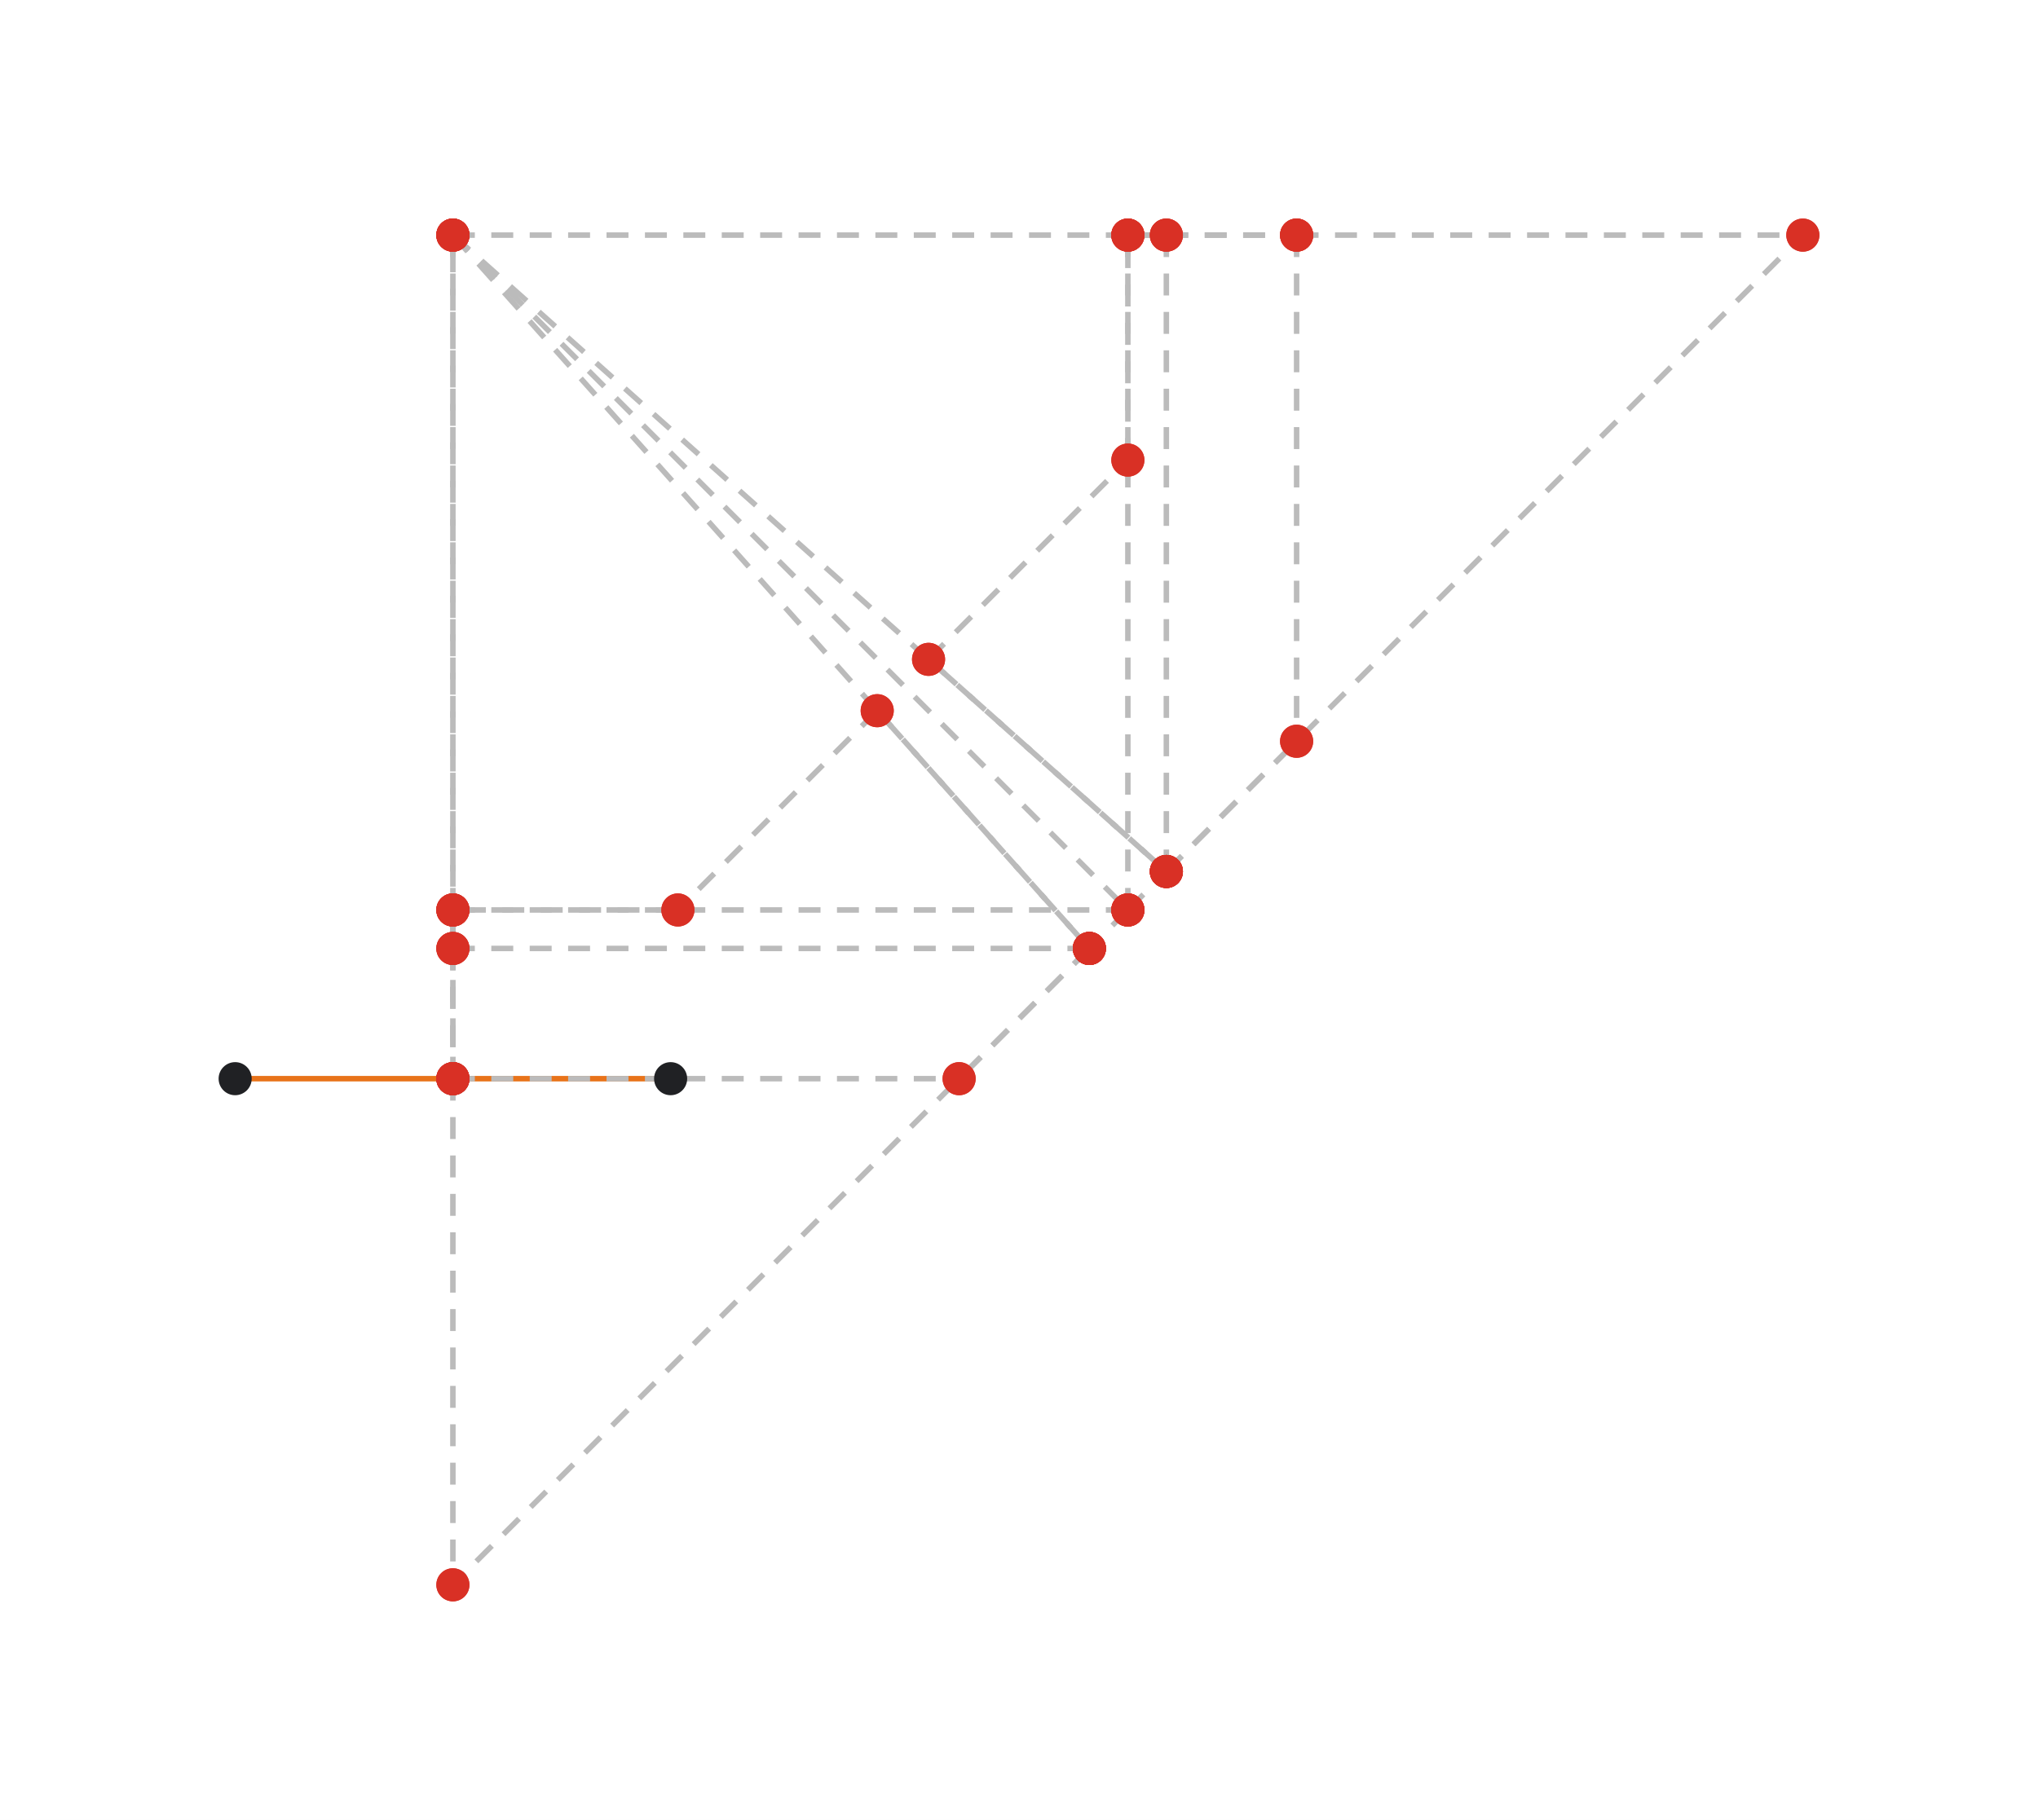
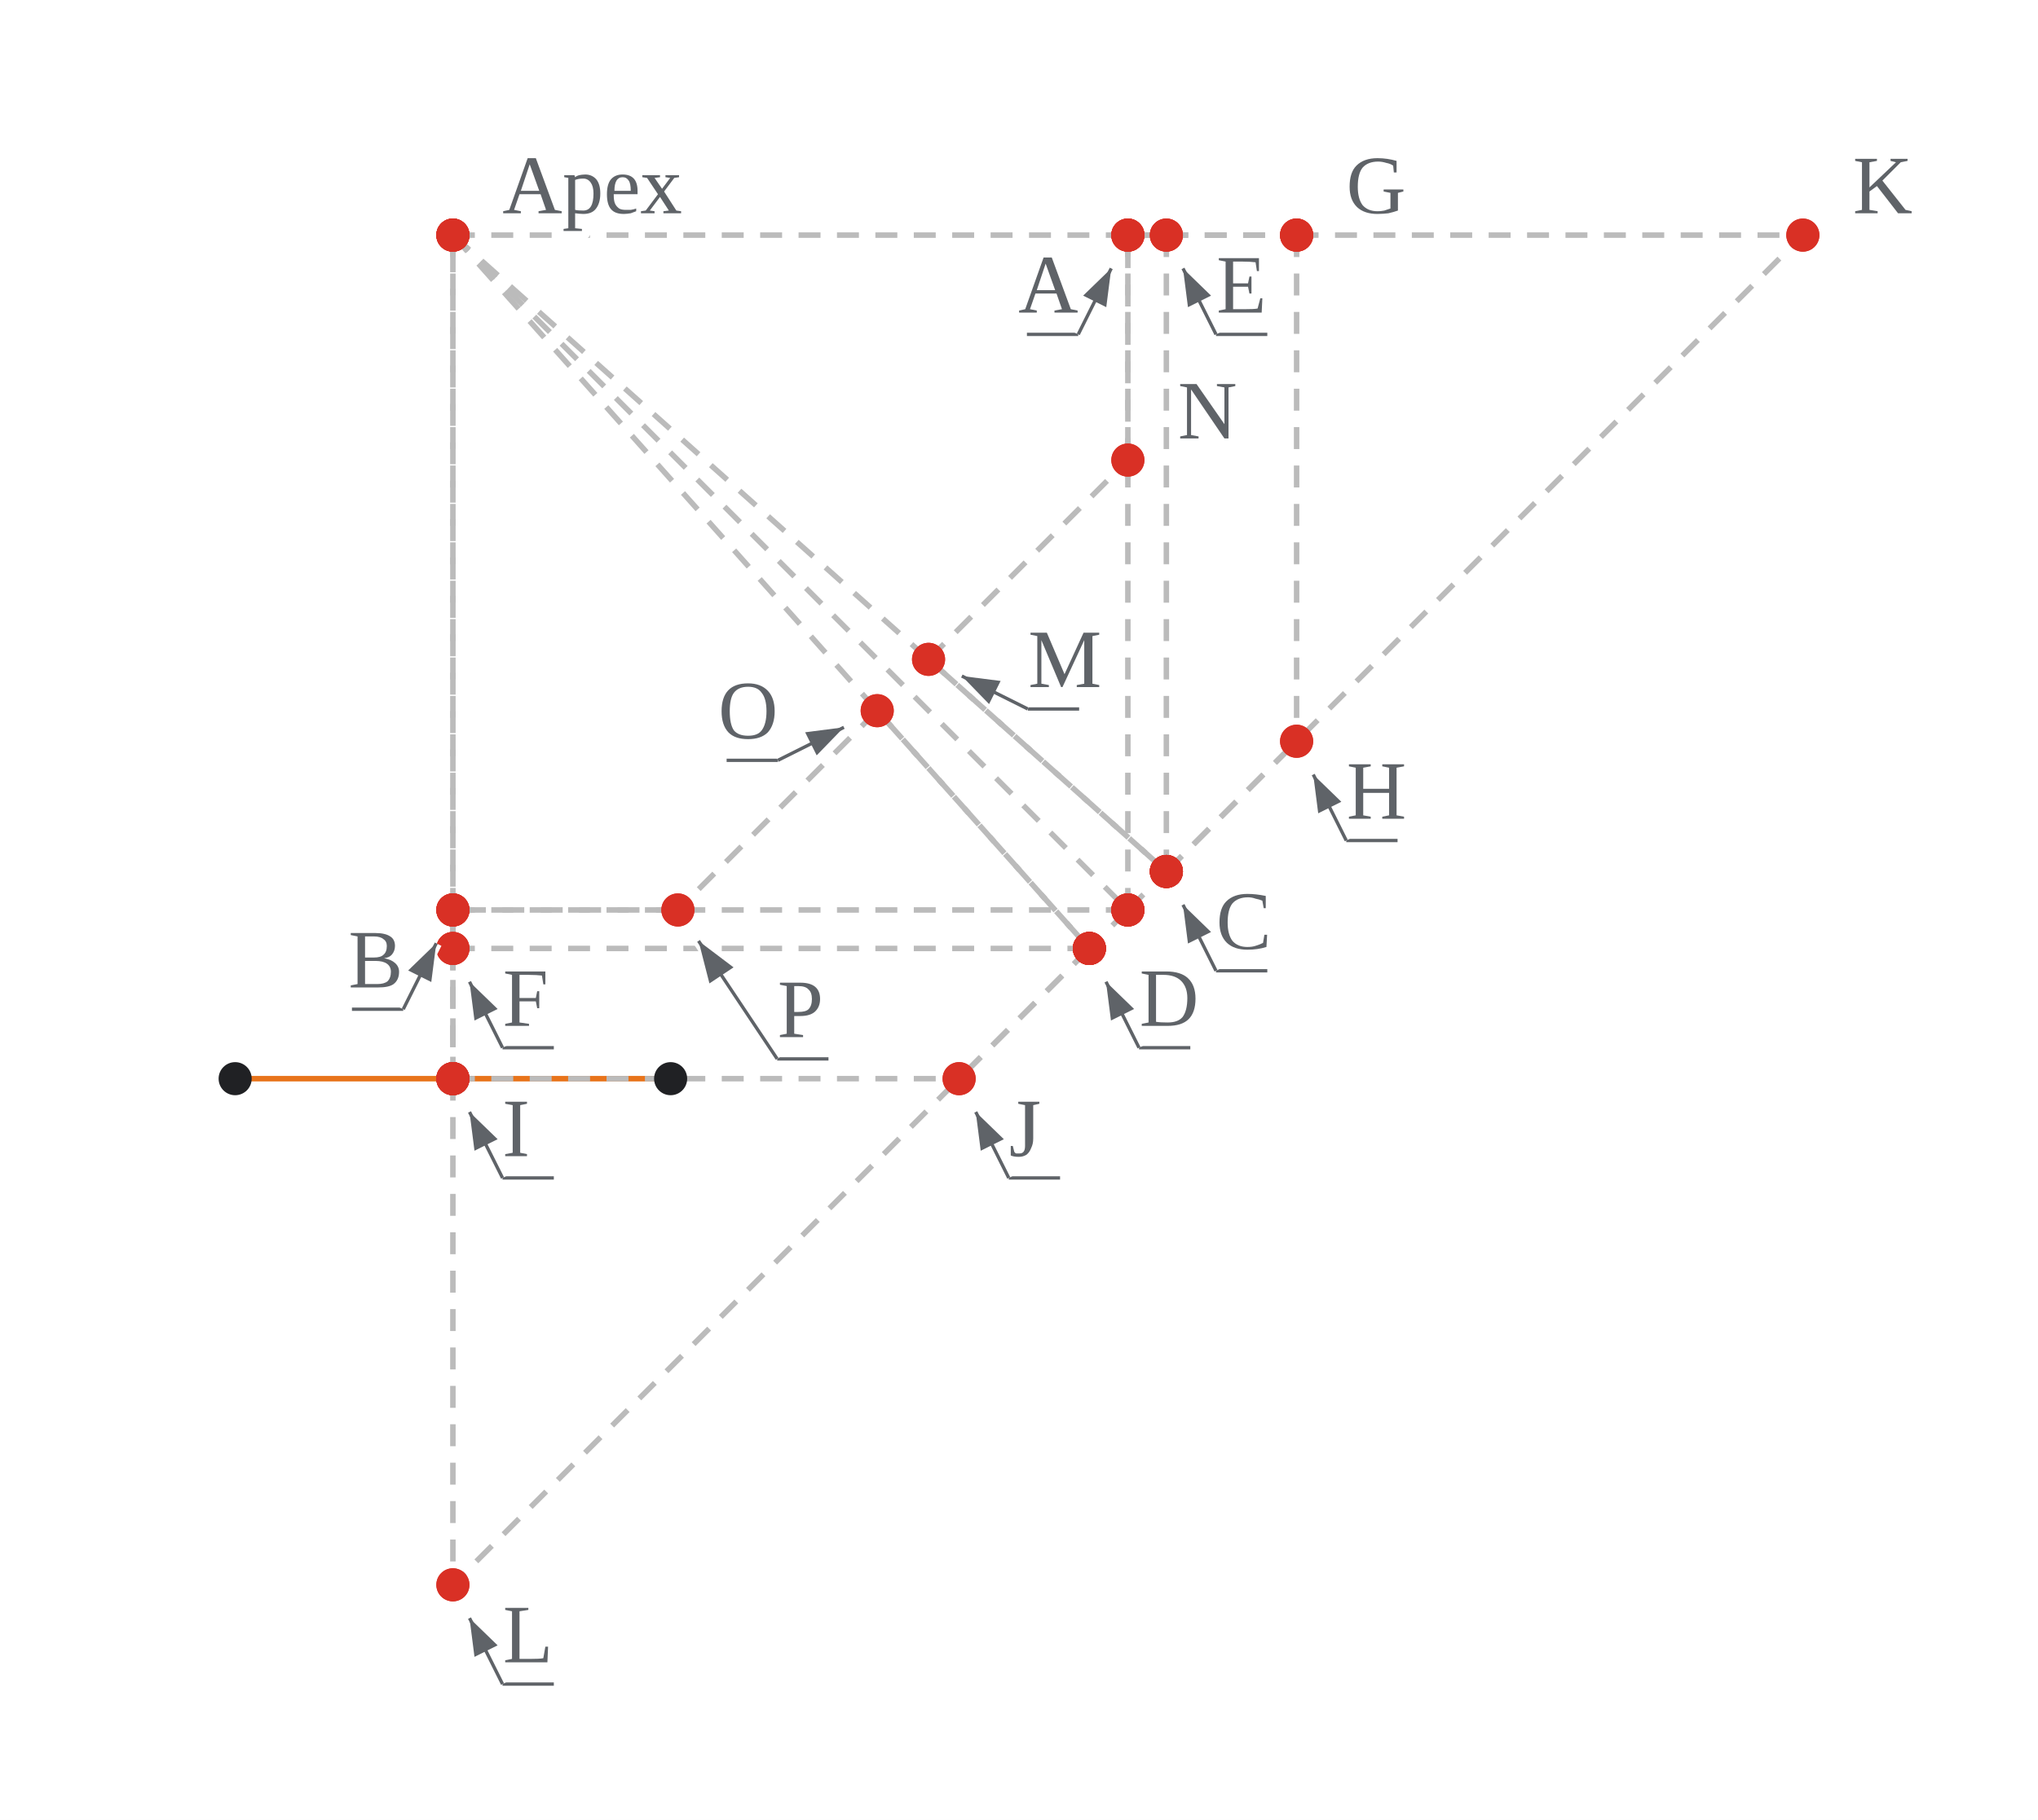
<svg xmlns="http://www.w3.org/2000/svg" width="900" height="803.846" viewBox="0 0 46.8 41.8">
  <rect width="100%" height="100%" fill="white" />
  <line x1="5.4" y1="24.775" x2="15.4" y2="24.775" stroke="#e8731a" stroke-width="0.126" />
  <line x1="10.4" y1="24.775" x2="10.4" y2="5.4" stroke="#bbbbbb" stroke-width="0.126" stroke-dasharray="0.504,0.378" />
  <line x1="10.4" y1="5.4" x2="10.4" y2="20.9" stroke="#bbbbbb" stroke-width="0.126" stroke-dasharray="0.504,0.378" />
  <line x1="10.4" y1="5.4" x2="25.9" y2="5.4" stroke="#bbbbbb" stroke-width="0.126" stroke-dasharray="0.504,0.378" />
  <line x1="25.9" y1="5.4" x2="25.9" y2="20.9" stroke="#bbbbbb" stroke-width="0.126" stroke-dasharray="0.504,0.378" />
  <line x1="10.4" y1="20.9" x2="25.9" y2="20.9" stroke="#bbbbbb" stroke-width="0.126" stroke-dasharray="0.504,0.378" />
  <line x1="10.4" y1="5.4" x2="25.9" y2="20.9" stroke="#bbbbbb" stroke-width="0.126" stroke-dasharray="0.504,0.378" />
  <line x1="25.9" y1="20.9" x2="26.784" y2="20.016" stroke="#bbbbbb" stroke-width="0.126" stroke-dasharray="0.504,0.378" />
+   <line x1="10.4" y1="5.4" x2="26.784" y2="20.016" stroke="#bbbbbb" stroke-width="0.126" stroke-dasharray="0.504,0.378" />
  <line x1="25.9" y1="20.9" x2="25.016" y2="21.784" stroke="#bbbbbb" stroke-width="0.126" stroke-dasharray="0.504,0.378" />
-   <line x1="10.4" y1="5.4" x2="26.784" y2="20.016" stroke="#bbbbbb" stroke-width="0.126" stroke-dasharray="0.504,0.378" />
  <line x1="10.4" y1="5.4" x2="25.016" y2="21.784" stroke="#bbbbbb" stroke-width="0.126" stroke-dasharray="0.504,0.378" />
  <line x1="25.9" y1="5.4" x2="26.784" y2="5.4" stroke="#bbbbbb" stroke-width="0.126" stroke-dasharray="0.504,0.378" />
  <line x1="26.784" y1="20.016" x2="26.784" y2="5.4" stroke="#bbbbbb" stroke-width="0.126" stroke-dasharray="0.504,0.378" />
-   <line x1="10.4" y1="20.9" x2="10.4" y2="21.784" stroke="#bbbbbb" stroke-width="0.126" stroke-dasharray="0.504,0.378" />
-   <line x1="25.016" y1="21.784" x2="10.4" y2="21.784" stroke="#bbbbbb" stroke-width="0.126" stroke-dasharray="0.504,0.378" />
  <line x1="26.784" y1="5.4" x2="29.775" y2="5.4" stroke="#bbbbbb" stroke-width="0.126" stroke-dasharray="0.504,0.378" />
  <line x1="26.784" y1="20.016" x2="29.775" y2="17.025" stroke="#bbbbbb" stroke-width="0.126" stroke-dasharray="0.504,0.378" />
  <line x1="29.775" y1="5.4" x2="29.775" y2="17.025" stroke="#bbbbbb" stroke-width="0.126" stroke-dasharray="0.504,0.378" />
+   <line x1="10.4" y1="20.9" x2="10.4" y2="21.784" stroke="#bbbbbb" stroke-width="0.126" stroke-dasharray="0.504,0.378" />
+   <line x1="25.016" y1="21.784" x2="10.4" y2="21.784" stroke="#bbbbbb" stroke-width="0.126" stroke-dasharray="0.504,0.378" />
  <line x1="10.4" y1="21.784" x2="10.4" y2="24.775" stroke="#bbbbbb" stroke-width="0.126" stroke-dasharray="0.504,0.378" />
  <line x1="25.016" y1="21.784" x2="22.025" y2="24.775" stroke="#bbbbbb" stroke-width="0.126" stroke-dasharray="0.504,0.378" />
  <line x1="10.4" y1="24.775" x2="22.025" y2="24.775" stroke="#bbbbbb" stroke-width="0.126" stroke-dasharray="0.504,0.378" />
  <line x1="29.775" y1="5.4" x2="41.4" y2="5.4" stroke="#bbbbbb" stroke-width="0.126" stroke-dasharray="0.504,0.378" />
+   <line x1="26.784" y1="20.016" x2="41.4" y2="5.4" stroke="#bbbbbb" stroke-width="0.126" stroke-dasharray="0.504,0.378" />
  <line x1="10.4" y1="24.775" x2="10.4" y2="36.4" stroke="#bbbbbb" stroke-width="0.126" stroke-dasharray="0.504,0.378" />
-   <line x1="26.784" y1="20.016" x2="41.4" y2="5.4" stroke="#bbbbbb" stroke-width="0.126" stroke-dasharray="0.504,0.378" />
  <line x1="25.016" y1="21.784" x2="10.4" y2="36.4" stroke="#bbbbbb" stroke-width="0.126" stroke-dasharray="0.504,0.378" />
  <line x1="21.323" y1="15.144" x2="25.9" y2="10.567" stroke="#bbbbbb" stroke-width="0.126" stroke-dasharray="0.504,0.378" />
+   <line x1="25.9" y1="10.567" x2="25.9" y2="5.4" stroke="#bbbbbb" stroke-width="0.126" stroke-dasharray="0.504,0.378" />
  <line x1="21.323" y1="15.144" x2="26.784" y2="20.016" stroke="#bbbbbb" stroke-width="0.126" stroke-dasharray="0.504,0.378" />
-   <line x1="25.9" y1="10.567" x2="25.9" y2="5.4" stroke="#bbbbbb" stroke-width="0.126" stroke-dasharray="0.504,0.378" />
  <line x1="25.9" y1="5.4" x2="29.775" y2="5.4" stroke="#bbbbbb" stroke-width="0.126" stroke-dasharray="0.504,0.378" />
  <line x1="20.144" y1="16.323" x2="15.567" y2="20.9" stroke="#bbbbbb" stroke-width="0.126" stroke-dasharray="0.504,0.378" />
+   <line x1="15.567" y1="20.9" x2="10.4" y2="20.9" stroke="#bbbbbb" stroke-width="0.126" stroke-dasharray="0.504,0.378" />
  <line x1="20.144" y1="16.323" x2="25.016" y2="21.784" stroke="#bbbbbb" stroke-width="0.126" stroke-dasharray="0.504,0.378" />
-   <line x1="15.567" y1="20.9" x2="10.4" y2="20.9" stroke="#bbbbbb" stroke-width="0.126" stroke-dasharray="0.504,0.378" />
  <line x1="10.4" y1="20.9" x2="10.4" y2="24.775" stroke="#bbbbbb" stroke-width="0.126" stroke-dasharray="0.504,0.378" />
  <circle cx="10.4" cy="24.775" r="0.38" fill="#202124" />
  <circle cx="5.4" cy="24.775" r="0.38" fill="#202124" />
  <circle cx="15.4" cy="24.775" r="0.38" fill="#202124" />
  <circle cx="10.4" cy="24.775" r="0.38" fill="#d93025" />
  <circle cx="10.4" cy="5.4" r="0.38" fill="#d93025" />
  <circle cx="10.4" cy="5.4" r="0.38" fill="#d93025" />
  <circle cx="10.4" cy="20.9" r="0.38" fill="#d93025" />
  <circle cx="10.4" cy="5.4" r="0.38" fill="#d93025" />
  <circle cx="25.9" cy="5.4" r="0.38" fill="#d93025" />
  <circle cx="25.9" cy="5.4" r="0.38" fill="#d93025" />
  <circle cx="25.9" cy="20.9" r="0.38" fill="#d93025" />
  <circle cx="10.4" cy="20.9" r="0.38" fill="#d93025" />
  <circle cx="25.9" cy="20.9" r="0.38" fill="#d93025" />
  <circle cx="10.4" cy="5.4" r="0.38" fill="#d93025" />
  <circle cx="25.9" cy="20.9" r="0.38" fill="#d93025" />
  <circle cx="25.9" cy="20.9" r="0.38" fill="#d93025" />
  <circle cx="26.784" cy="20.016" r="0.38" fill="#d93025" />
-   <circle cx="25.9" cy="20.9" r="0.38" fill="#d93025" />
-   <circle cx="25.016" cy="21.784" r="0.38" fill="#d93025" />
-   <circle cx="10.4" cy="5.4" r="0.38" fill="#d93025" />
-   <circle cx="26.784" cy="20.016" r="0.38" fill="#d93025" />
+   <circle cx="10.4" cy="5.4" r="0.38" fill="#d93025" />
+   <circle cx="26.784" cy="20.016" r="0.38" fill="#d93025" />
+   <circle cx="25.9" cy="20.9" r="0.38" fill="#d93025" />
+   <circle cx="25.016" cy="21.784" r="0.38" fill="#d93025" />
  <circle cx="10.4" cy="5.4" r="0.38" fill="#d93025" />
  <circle cx="25.016" cy="21.784" r="0.38" fill="#d93025" />
  <circle cx="25.9" cy="5.4" r="0.38" fill="#d93025" />
  <circle cx="26.784" cy="5.4" r="0.38" fill="#d93025" />
  <circle cx="26.784" cy="20.016" r="0.38" fill="#d93025" />
  <circle cx="26.784" cy="5.4" r="0.38" fill="#d93025" />
+   <circle cx="26.784" cy="5.4" r="0.38" fill="#d93025" />
+   <circle cx="29.775" cy="5.4" r="0.38" fill="#d93025" />
+   <circle cx="26.784" cy="20.016" r="0.38" fill="#d93025" />
+   <circle cx="29.775" cy="17.025" r="0.38" fill="#d93025" />
+   <circle cx="29.775" cy="5.4" r="0.38" fill="#d93025" />
+   <circle cx="29.775" cy="17.025" r="0.38" fill="#d93025" />
  <circle cx="10.4" cy="20.9" r="0.38" fill="#d93025" />
  <circle cx="10.4" cy="21.784" r="0.38" fill="#d93025" />
  <circle cx="25.016" cy="21.784" r="0.38" fill="#d93025" />
  <circle cx="10.4" cy="21.784" r="0.38" fill="#d93025" />
-   <circle cx="26.784" cy="5.4" r="0.38" fill="#d93025" />
-   <circle cx="29.775" cy="5.4" r="0.38" fill="#d93025" />
-   <circle cx="26.784" cy="20.016" r="0.38" fill="#d93025" />
-   <circle cx="29.775" cy="17.025" r="0.38" fill="#d93025" />
-   <circle cx="29.775" cy="5.4" r="0.38" fill="#d93025" />
-   <circle cx="29.775" cy="17.025" r="0.38" fill="#d93025" />
  <circle cx="10.4" cy="21.784" r="0.38" fill="#d93025" />
  <circle cx="10.4" cy="24.775" r="0.38" fill="#d93025" />
  <circle cx="25.016" cy="21.784" r="0.38" fill="#d93025" />
  <circle cx="22.025" cy="24.775" r="0.38" fill="#d93025" />
  <circle cx="10.4" cy="24.775" r="0.38" fill="#d93025" />
  <circle cx="22.025" cy="24.775" r="0.38" fill="#d93025" />
  <circle cx="29.775" cy="5.4" r="0.38" fill="#d93025" />
  <circle cx="41.4" cy="5.4" r="0.38" fill="#d93025" />
+   <circle cx="26.784" cy="20.016" r="0.38" fill="#d93025" />
+   <circle cx="41.4" cy="5.4" r="0.38" fill="#d93025" />
  <circle cx="10.4" cy="24.775" r="0.38" fill="#d93025" />
  <circle cx="10.4" cy="36.4" r="0.38" fill="#d93025" />
-   <circle cx="26.784" cy="20.016" r="0.38" fill="#d93025" />
-   <circle cx="41.4" cy="5.4" r="0.38" fill="#d93025" />
  <circle cx="25.016" cy="21.784" r="0.38" fill="#d93025" />
  <circle cx="10.4" cy="36.4" r="0.38" fill="#d93025" />
  <circle cx="21.323" cy="15.144" r="0.38" fill="#d93025" />
  <circle cx="25.9" cy="10.567" r="0.38" fill="#d93025" />
+   <circle cx="25.9" cy="10.567" r="0.38" fill="#d93025" />
+   <circle cx="25.9" cy="5.4" r="0.38" fill="#d93025" />
  <circle cx="21.323" cy="15.144" r="0.38" fill="#d93025" />
  <circle cx="26.784" cy="20.016" r="0.38" fill="#d93025" />
-   <circle cx="25.9" cy="10.567" r="0.38" fill="#d93025" />
-   <circle cx="25.9" cy="5.4" r="0.38" fill="#d93025" />
  <circle cx="25.9" cy="5.4" r="0.38" fill="#d93025" />
  <circle cx="29.775" cy="5.4" r="0.38" fill="#d93025" />
  <circle cx="20.144" cy="16.323" r="0.38" fill="#d93025" />
  <circle cx="15.567" cy="20.9" r="0.38" fill="#d93025" />
+   <circle cx="15.567" cy="20.9" r="0.38" fill="#d93025" />
+   <circle cx="10.4" cy="20.9" r="0.38" fill="#d93025" />
  <circle cx="20.144" cy="16.323" r="0.38" fill="#d93025" />
  <circle cx="25.016" cy="21.784" r="0.38" fill="#d93025" />
-   <circle cx="15.567" cy="20.9" r="0.38" fill="#d93025" />
-   <circle cx="10.4" cy="20.9" r="0.38" fill="#d93025" />
-   <circle cx="10.4" cy="20.9" r="0.38" fill="#d93025" />
-   <circle cx="10.4" cy="24.775" r="0.38" fill="#d93025" />
+   <circle cx="10.4" cy="20.9" r="0.38" fill="#d93025" />
+   <circle cx="10.4" cy="24.775" r="0.38" fill="#d93025" />
+   <text x="11.54" y="4.26" font-size="1.9" fill="white" stroke="white" stroke-width="0.418" stroke-linejoin="round" text-anchor="start" dominant-baseline="central">Apex</text>
+   <text x="11.54" y="4.26" font-size="1.9" fill="#5f6368" text-anchor="start" dominant-baseline="central">Apex</text>
+   <text x="9.26" y="22.04" font-size="1.9" fill="white" stroke="white" stroke-width="0.418" stroke-linejoin="round" text-anchor="end" dominant-baseline="central">B</text>
+   <text x="9.26" y="22.04" font-size="1.9" fill="#5f6368" text-anchor="end" dominant-baseline="central">B</text>
+   <line x1="8.082" y1="23.18" x2="9.26" y2="23.18" stroke="white" stroke-width="0.265" />
+   <line x1="8.082" y1="23.18" x2="9.26" y2="23.18" stroke="#5f6368" stroke-width="0.076" />
+   <line x1="9.26" y1="23.18" x2="10.018" y2="21.665" stroke="white" stroke-width="0.265" />
+   <line x1="9.26" y1="23.18" x2="10.018" y2="21.665" stroke="#5f6368" stroke-width="0.076" />
+   <path d="M10.018 21.665 L9.904 22.555 L9.373 22.29 Z" fill="#5f6368" />
+   <text x="24.76" y="6.54" font-size="1.9" fill="white" stroke="white" stroke-width="0.418" stroke-linejoin="round" text-anchor="end" dominant-baseline="central">A</text>
+   <text x="24.76" y="6.54" font-size="1.9" fill="#5f6368" text-anchor="end" dominant-baseline="central">A</text>
+   <line x1="23.582" y1="7.68" x2="24.76" y2="7.68" stroke="white" stroke-width="0.265" />
+   <line x1="23.582" y1="7.68" x2="24.76" y2="7.68" stroke="#5f6368" stroke-width="0.076" />
+   <line x1="24.76" y1="7.68" x2="25.518" y2="6.165" stroke="white" stroke-width="0.265" />
+   <line x1="24.76" y1="7.68" x2="25.518" y2="6.165" stroke="#5f6368" stroke-width="0.076" />
+   <path d="M25.518 6.165 L25.404 7.055 L24.873 6.79 Z" fill="#5f6368" />
+   <text x="27.924" y="21.156" font-size="1.9" fill="white" stroke="white" stroke-width="0.418" stroke-linejoin="round" text-anchor="start" dominant-baseline="central">C</text>
+   <text x="27.924" y="21.156" font-size="1.9" fill="#5f6368" text-anchor="start" dominant-baseline="central">C</text>
+   <line x1="27.924" y1="22.297" x2="29.102" y2="22.297" stroke="white" stroke-width="0.265" />
+   <line x1="27.924" y1="22.297" x2="29.102" y2="22.297" stroke="#5f6368" stroke-width="0.076" />
+   <line x1="27.924" y1="22.297" x2="27.166" y2="20.781" stroke="white" stroke-width="0.265" />
+   <line x1="27.924" y1="22.297" x2="27.166" y2="20.781" stroke="#5f6368" stroke-width="0.076" />
+   <path d="M27.166 20.781 L27.81 21.406 L27.28 21.671 Z" fill="#5f6368" />
+   <text x="26.156" y="22.924" font-size="1.9" fill="white" stroke="white" stroke-width="0.418" stroke-linejoin="round" text-anchor="start" dominant-baseline="central">D</text>
+   <text x="26.156" y="22.924" font-size="1.9" fill="#5f6368" text-anchor="start" dominant-baseline="central">D</text>
+   <line x1="26.156" y1="24.064" x2="27.334" y2="24.064" stroke="white" stroke-width="0.265" />
+   <line x1="26.156" y1="24.064" x2="27.334" y2="24.064" stroke="#5f6368" stroke-width="0.076" />
+   <line x1="26.156" y1="24.064" x2="25.398" y2="22.549" stroke="white" stroke-width="0.265" />
+   <line x1="26.156" y1="24.064" x2="25.398" y2="22.549" stroke="#5f6368" stroke-width="0.076" />
+   <path d="M25.398 22.549 L26.043 23.174 L25.512 23.439 Z" fill="#5f6368" />
+   <text x="27.924" y="6.54" font-size="1.9" fill="white" stroke="white" stroke-width="0.418" stroke-linejoin="round" text-anchor="start" dominant-baseline="central">E</text>
+   <text x="27.924" y="6.54" font-size="1.9" fill="#5f6368" text-anchor="start" dominant-baseline="central">E</text>
+   <line x1="27.924" y1="7.68" x2="29.102" y2="7.68" stroke="white" stroke-width="0.265" />
+   <line x1="27.924" y1="7.68" x2="29.102" y2="7.68" stroke="#5f6368" stroke-width="0.076" />
+   <line x1="27.924" y1="7.68" x2="27.166" y2="6.165" stroke="white" stroke-width="0.265" />
+   <line x1="27.924" y1="7.68" x2="27.166" y2="6.165" stroke="#5f6368" stroke-width="0.076" />
+   <path d="M27.166 6.165 L27.81 6.79 L27.28 7.055 Z" fill="#5f6368" />
+   <text x="30.915" y="4.26" font-size="1.9" fill="white" stroke="white" stroke-width="0.418" stroke-linejoin="round" text-anchor="start" dominant-baseline="central">G</text>
+   <text x="30.915" y="4.26" font-size="1.9" fill="#5f6368" text-anchor="start" dominant-baseline="central">G</text>
+   <text x="30.915" y="18.165" font-size="1.9" fill="white" stroke="white" stroke-width="0.418" stroke-linejoin="round" text-anchor="start" dominant-baseline="central">H</text>
+   <text x="30.915" y="18.165" font-size="1.9" fill="#5f6368" text-anchor="start" dominant-baseline="central">H</text>
+   <line x1="30.915" y1="19.305" x2="32.093" y2="19.305" stroke="white" stroke-width="0.265" />
+   <line x1="30.915" y1="19.305" x2="32.093" y2="19.305" stroke="#5f6368" stroke-width="0.076" />
+   <line x1="30.915" y1="19.305" x2="30.157" y2="17.79" stroke="white" stroke-width="0.265" />
+   <line x1="30.915" y1="19.305" x2="30.157" y2="17.79" stroke="#5f6368" stroke-width="0.076" />
+   <path d="M30.157 17.79 L30.802 18.415 L30.271 18.68 Z" fill="#5f6368" />
+   <text x="11.54" y="22.924" font-size="1.9" fill="white" stroke="white" stroke-width="0.418" stroke-linejoin="round" text-anchor="start" dominant-baseline="central">F</text>
+   <text x="11.54" y="22.924" font-size="1.9" fill="#5f6368" text-anchor="start" dominant-baseline="central">F</text>
+   <line x1="11.54" y1="24.064" x2="12.718" y2="24.064" stroke="white" stroke-width="0.265" />
+   <line x1="11.54" y1="24.064" x2="12.718" y2="24.064" stroke="#5f6368" stroke-width="0.076" />
+   <line x1="11.54" y1="24.064" x2="10.782" y2="22.549" stroke="white" stroke-width="0.265" />
+   <line x1="11.54" y1="24.064" x2="10.782" y2="22.549" stroke="#5f6368" stroke-width="0.076" />
+   <path d="M10.782 22.549 L11.427 23.174 L10.896 23.439 Z" fill="#5f6368" />
+   <text x="11.54" y="25.915" font-size="1.9" fill="white" stroke="white" stroke-width="0.418" stroke-linejoin="round" text-anchor="start" dominant-baseline="central">I</text>
+   <text x="11.54" y="25.915" font-size="1.9" fill="#5f6368" text-anchor="start" dominant-baseline="central">I</text>
+   <line x1="11.54" y1="27.055" x2="12.718" y2="27.055" stroke="white" stroke-width="0.265" />
+   <line x1="11.54" y1="27.055" x2="12.718" y2="27.055" stroke="#5f6368" stroke-width="0.076" />
+   <line x1="11.54" y1="27.055" x2="10.782" y2="25.54" stroke="white" stroke-width="0.265" />
+   <line x1="11.54" y1="27.055" x2="10.782" y2="25.54" stroke="#5f6368" stroke-width="0.076" />
+   <path d="M10.782 25.54 L11.427 26.165 L10.896 26.43 Z" fill="#5f6368" />
+   <text x="23.165" y="25.915" font-size="1.9" fill="white" stroke="white" stroke-width="0.418" stroke-linejoin="round" text-anchor="start" dominant-baseline="central">J</text>
+   <text x="23.165" y="25.915" font-size="1.9" fill="#5f6368" text-anchor="start" dominant-baseline="central">J</text>
+   <line x1="23.165" y1="27.055" x2="24.343" y2="27.055" stroke="white" stroke-width="0.265" />
+   <line x1="23.165" y1="27.055" x2="24.343" y2="27.055" stroke="#5f6368" stroke-width="0.076" />
+   <line x1="23.165" y1="27.055" x2="22.407" y2="25.54" stroke="white" stroke-width="0.265" />
+   <line x1="23.165" y1="27.055" x2="22.407" y2="25.54" stroke="#5f6368" stroke-width="0.076" />
+   <path d="M22.407 25.54 L23.052 26.165 L22.521 26.43 Z" fill="#5f6368" />
+   <text x="42.54" y="4.26" font-size="1.9" fill="white" stroke="white" stroke-width="0.418" stroke-linejoin="round" text-anchor="start" dominant-baseline="central">K</text>
+   <text x="42.54" y="4.26" font-size="1.9" fill="#5f6368" text-anchor="start" dominant-baseline="central">K</text>
+   <text x="11.54" y="37.54" font-size="1.9" fill="white" stroke="white" stroke-width="0.418" stroke-linejoin="round" text-anchor="start" dominant-baseline="central">L</text>
+   <text x="11.54" y="37.54" font-size="1.9" fill="#5f6368" text-anchor="start" dominant-baseline="central">L</text>
+   <line x1="11.54" y1="38.68" x2="12.718" y2="38.68" stroke="white" stroke-width="0.265" />
+   <line x1="11.54" y1="38.68" x2="12.718" y2="38.68" stroke="#5f6368" stroke-width="0.076" />
+   <line x1="11.54" y1="38.68" x2="10.782" y2="37.165" stroke="white" stroke-width="0.265" />
+   <line x1="11.54" y1="38.68" x2="10.782" y2="37.165" stroke="#5f6368" stroke-width="0.076" />
+   <path d="M10.782 37.165 L11.427 37.79 L10.896 38.055 Z" fill="#5f6368" />
+   <text x="23.603" y="15.144" font-size="1.9" fill="white" stroke="white" stroke-width="0.418" stroke-linejoin="round" text-anchor="start" dominant-baseline="central">M</text>
+   <text x="23.603" y="15.144" font-size="1.9" fill="#5f6368" text-anchor="start" dominant-baseline="central">M</text>
+   <line x1="23.603" y1="16.284" x2="24.781" y2="16.284" stroke="white" stroke-width="0.265" />
+   <line x1="23.603" y1="16.284" x2="24.781" y2="16.284" stroke="#5f6368" stroke-width="0.076" />
+   <line x1="23.603" y1="16.284" x2="22.087" y2="15.527" stroke="white" stroke-width="0.265" />
+   <line x1="23.603" y1="16.284" x2="22.087" y2="15.527" stroke="#5f6368" stroke-width="0.076" />
+   <path d="M22.087 15.527 L22.978 15.64 L22.713 16.171 Z" fill="#5f6368" />
+   <text x="27.04" y="9.427" font-size="1.9" fill="white" stroke="white" stroke-width="0.418" stroke-linejoin="round" text-anchor="start" dominant-baseline="central">N</text>
+   <text x="27.04" y="9.427" font-size="1.9" fill="#5f6368" text-anchor="start" dominant-baseline="central">N</text>
+   <text x="17.864" y="16.323" font-size="1.9" fill="white" stroke="white" stroke-width="0.418" stroke-linejoin="round" text-anchor="end" dominant-baseline="central">O</text>
+   <text x="17.864" y="16.323" font-size="1.9" fill="#5f6368" text-anchor="end" dominant-baseline="central">O</text>
+   <line x1="16.686" y1="17.463" x2="17.864" y2="17.463" stroke="white" stroke-width="0.265" />
+   <line x1="16.686" y1="17.463" x2="17.864" y2="17.463" stroke="#5f6368" stroke-width="0.076" />
+   <line x1="17.864" y1="17.463" x2="19.379" y2="16.705" stroke="white" stroke-width="0.265" />
+   <line x1="17.864" y1="17.463" x2="19.379" y2="16.705" stroke="#5f6368" stroke-width="0.076" />
+   <path d="M19.379 16.705 L18.754 17.349 L18.489 16.819 Z" fill="#5f6368" />
+   <text x="17.847" y="23.18" font-size="1.9" fill="white" stroke="white" stroke-width="0.418" stroke-linejoin="round" text-anchor="start" dominant-baseline="central">P</text>
+   <text x="17.847" y="23.18" font-size="1.9" fill="#5f6368" text-anchor="start" dominant-baseline="central">P</text>
+   <line x1="17.847" y1="24.321" x2="19.025" y2="24.321" stroke="white" stroke-width="0.265" />
+   <line x1="17.847" y1="24.321" x2="19.025" y2="24.321" stroke="#5f6368" stroke-width="0.076" />
+   <line x1="17.847" y1="24.321" x2="16.041" y2="21.611" stroke="white" stroke-width="0.265" />
+   <line x1="17.847" y1="24.321" x2="16.041" y2="21.611" stroke="#5f6368" stroke-width="0.076" />
+   <path d="M16.041 21.611 L16.845 22.218 L16.291 22.587 Z" fill="#5f6368" />
</svg>
